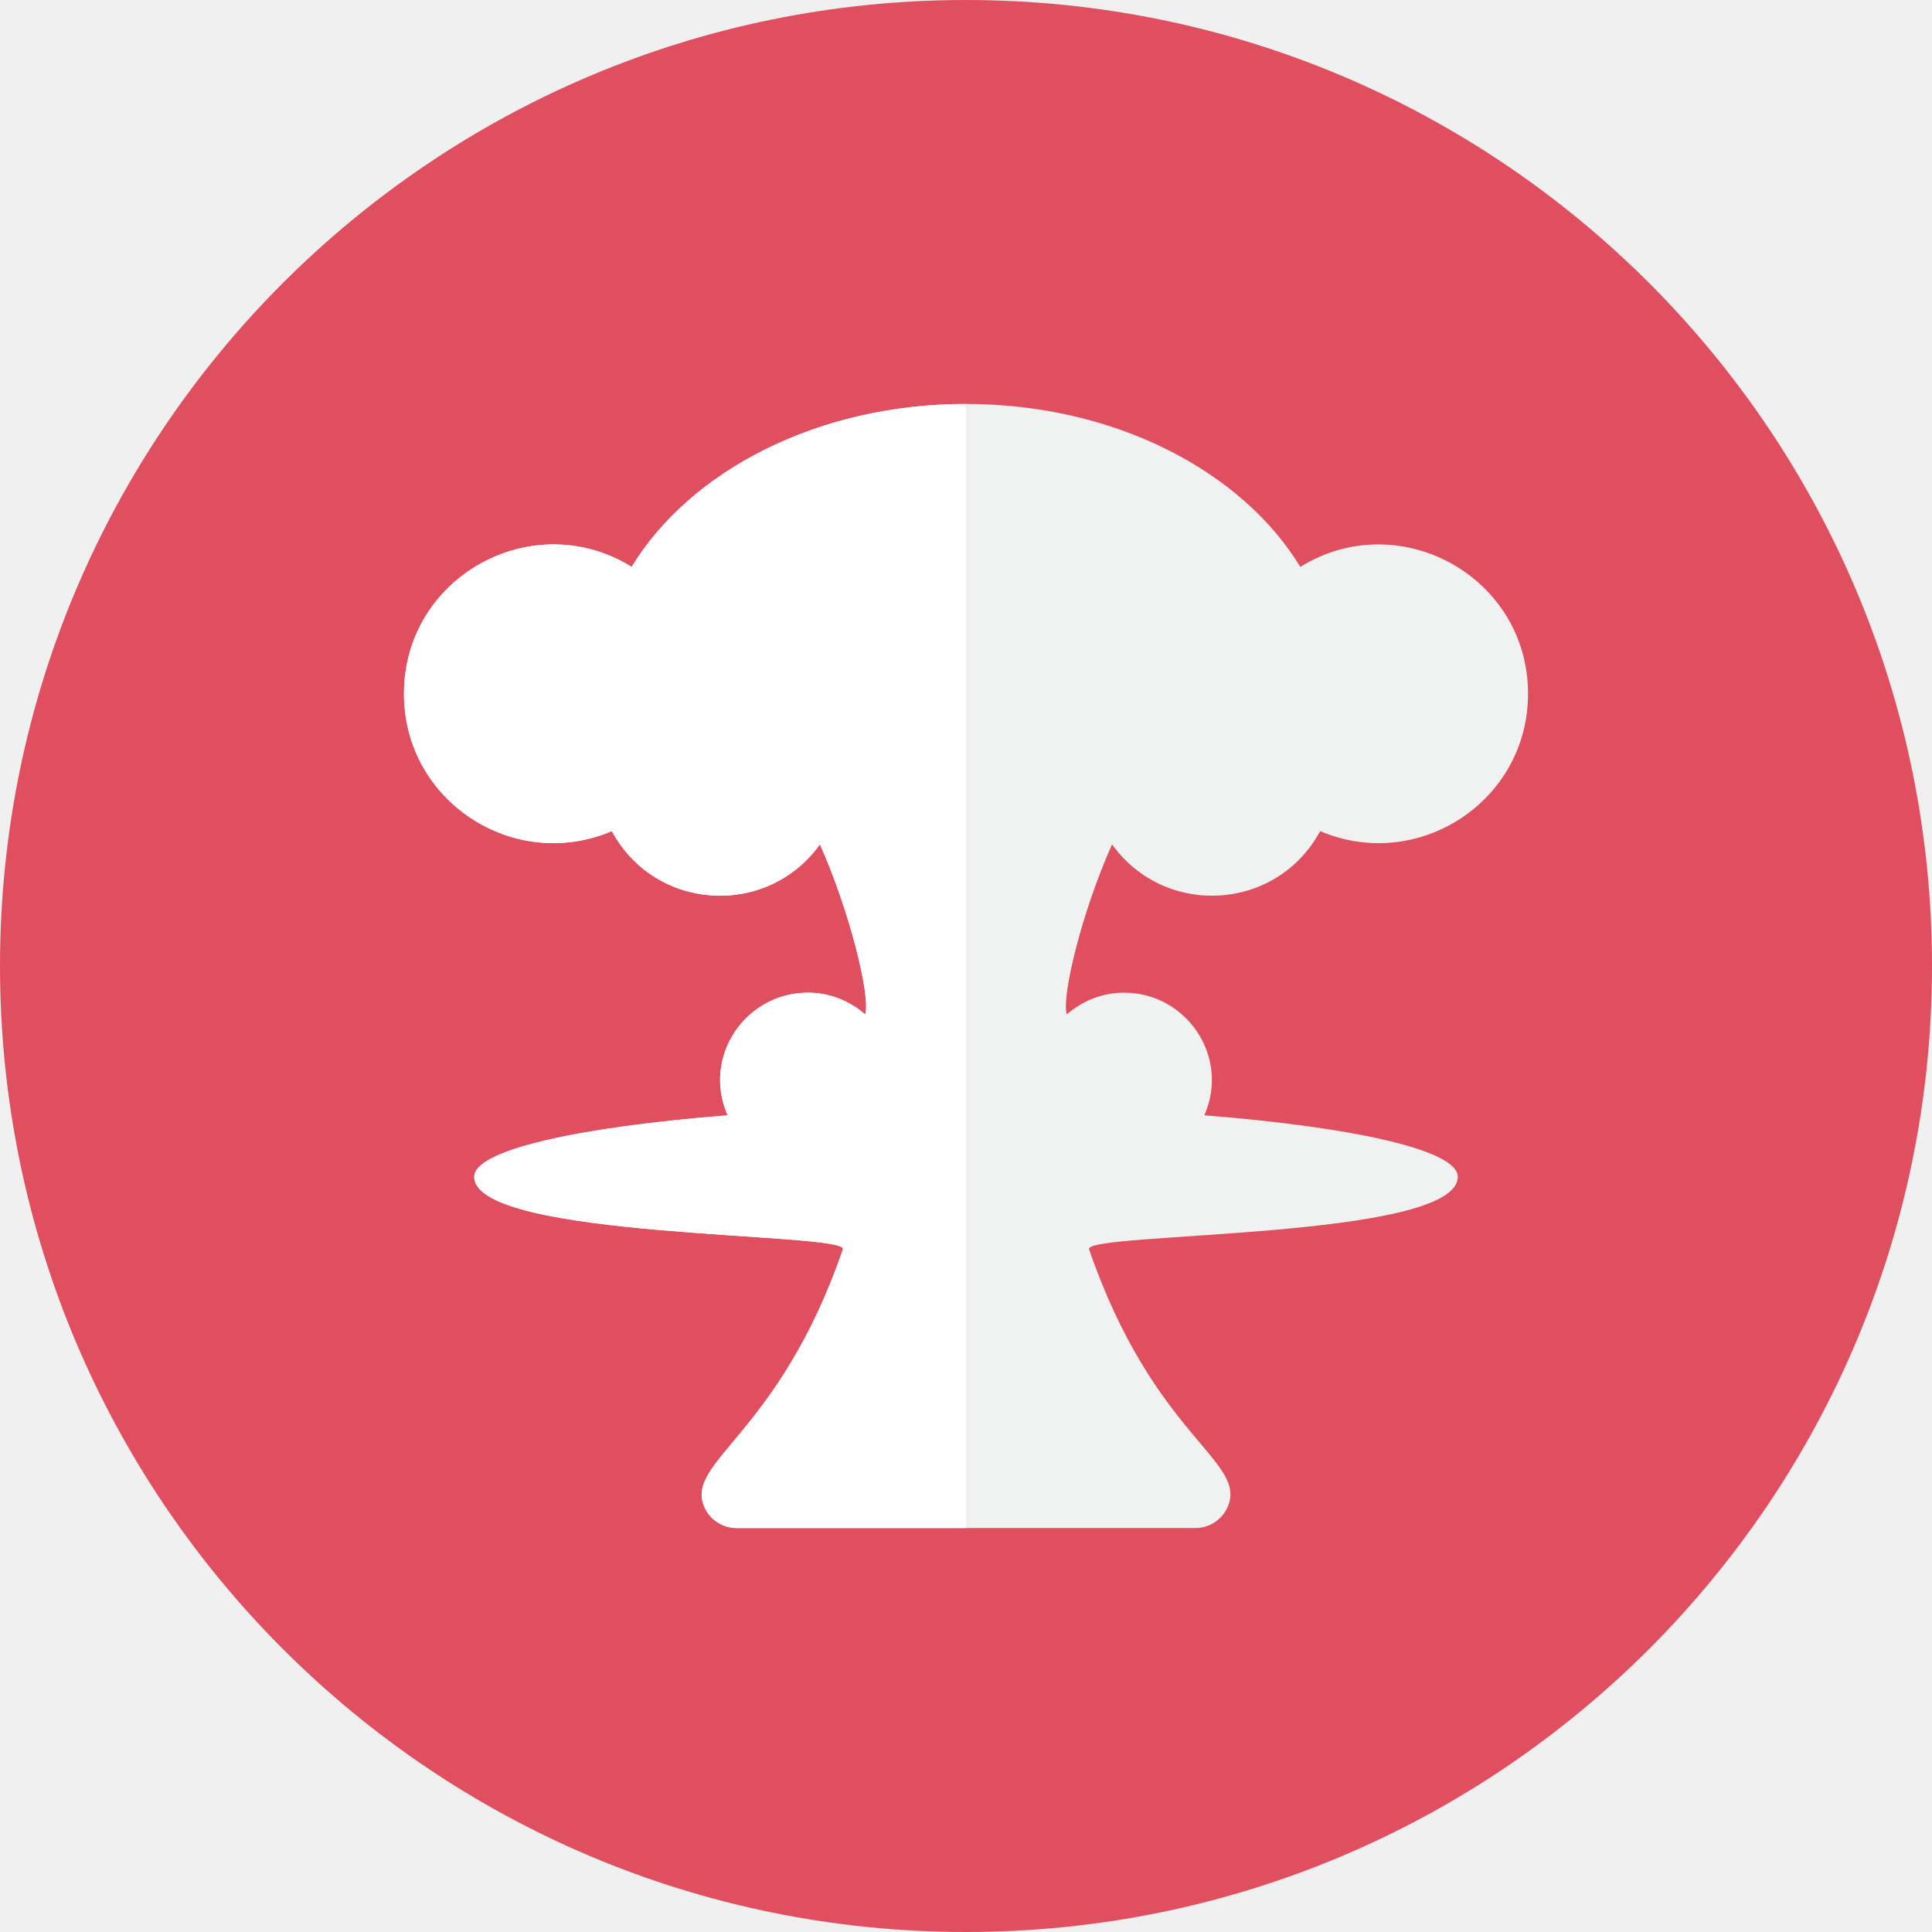
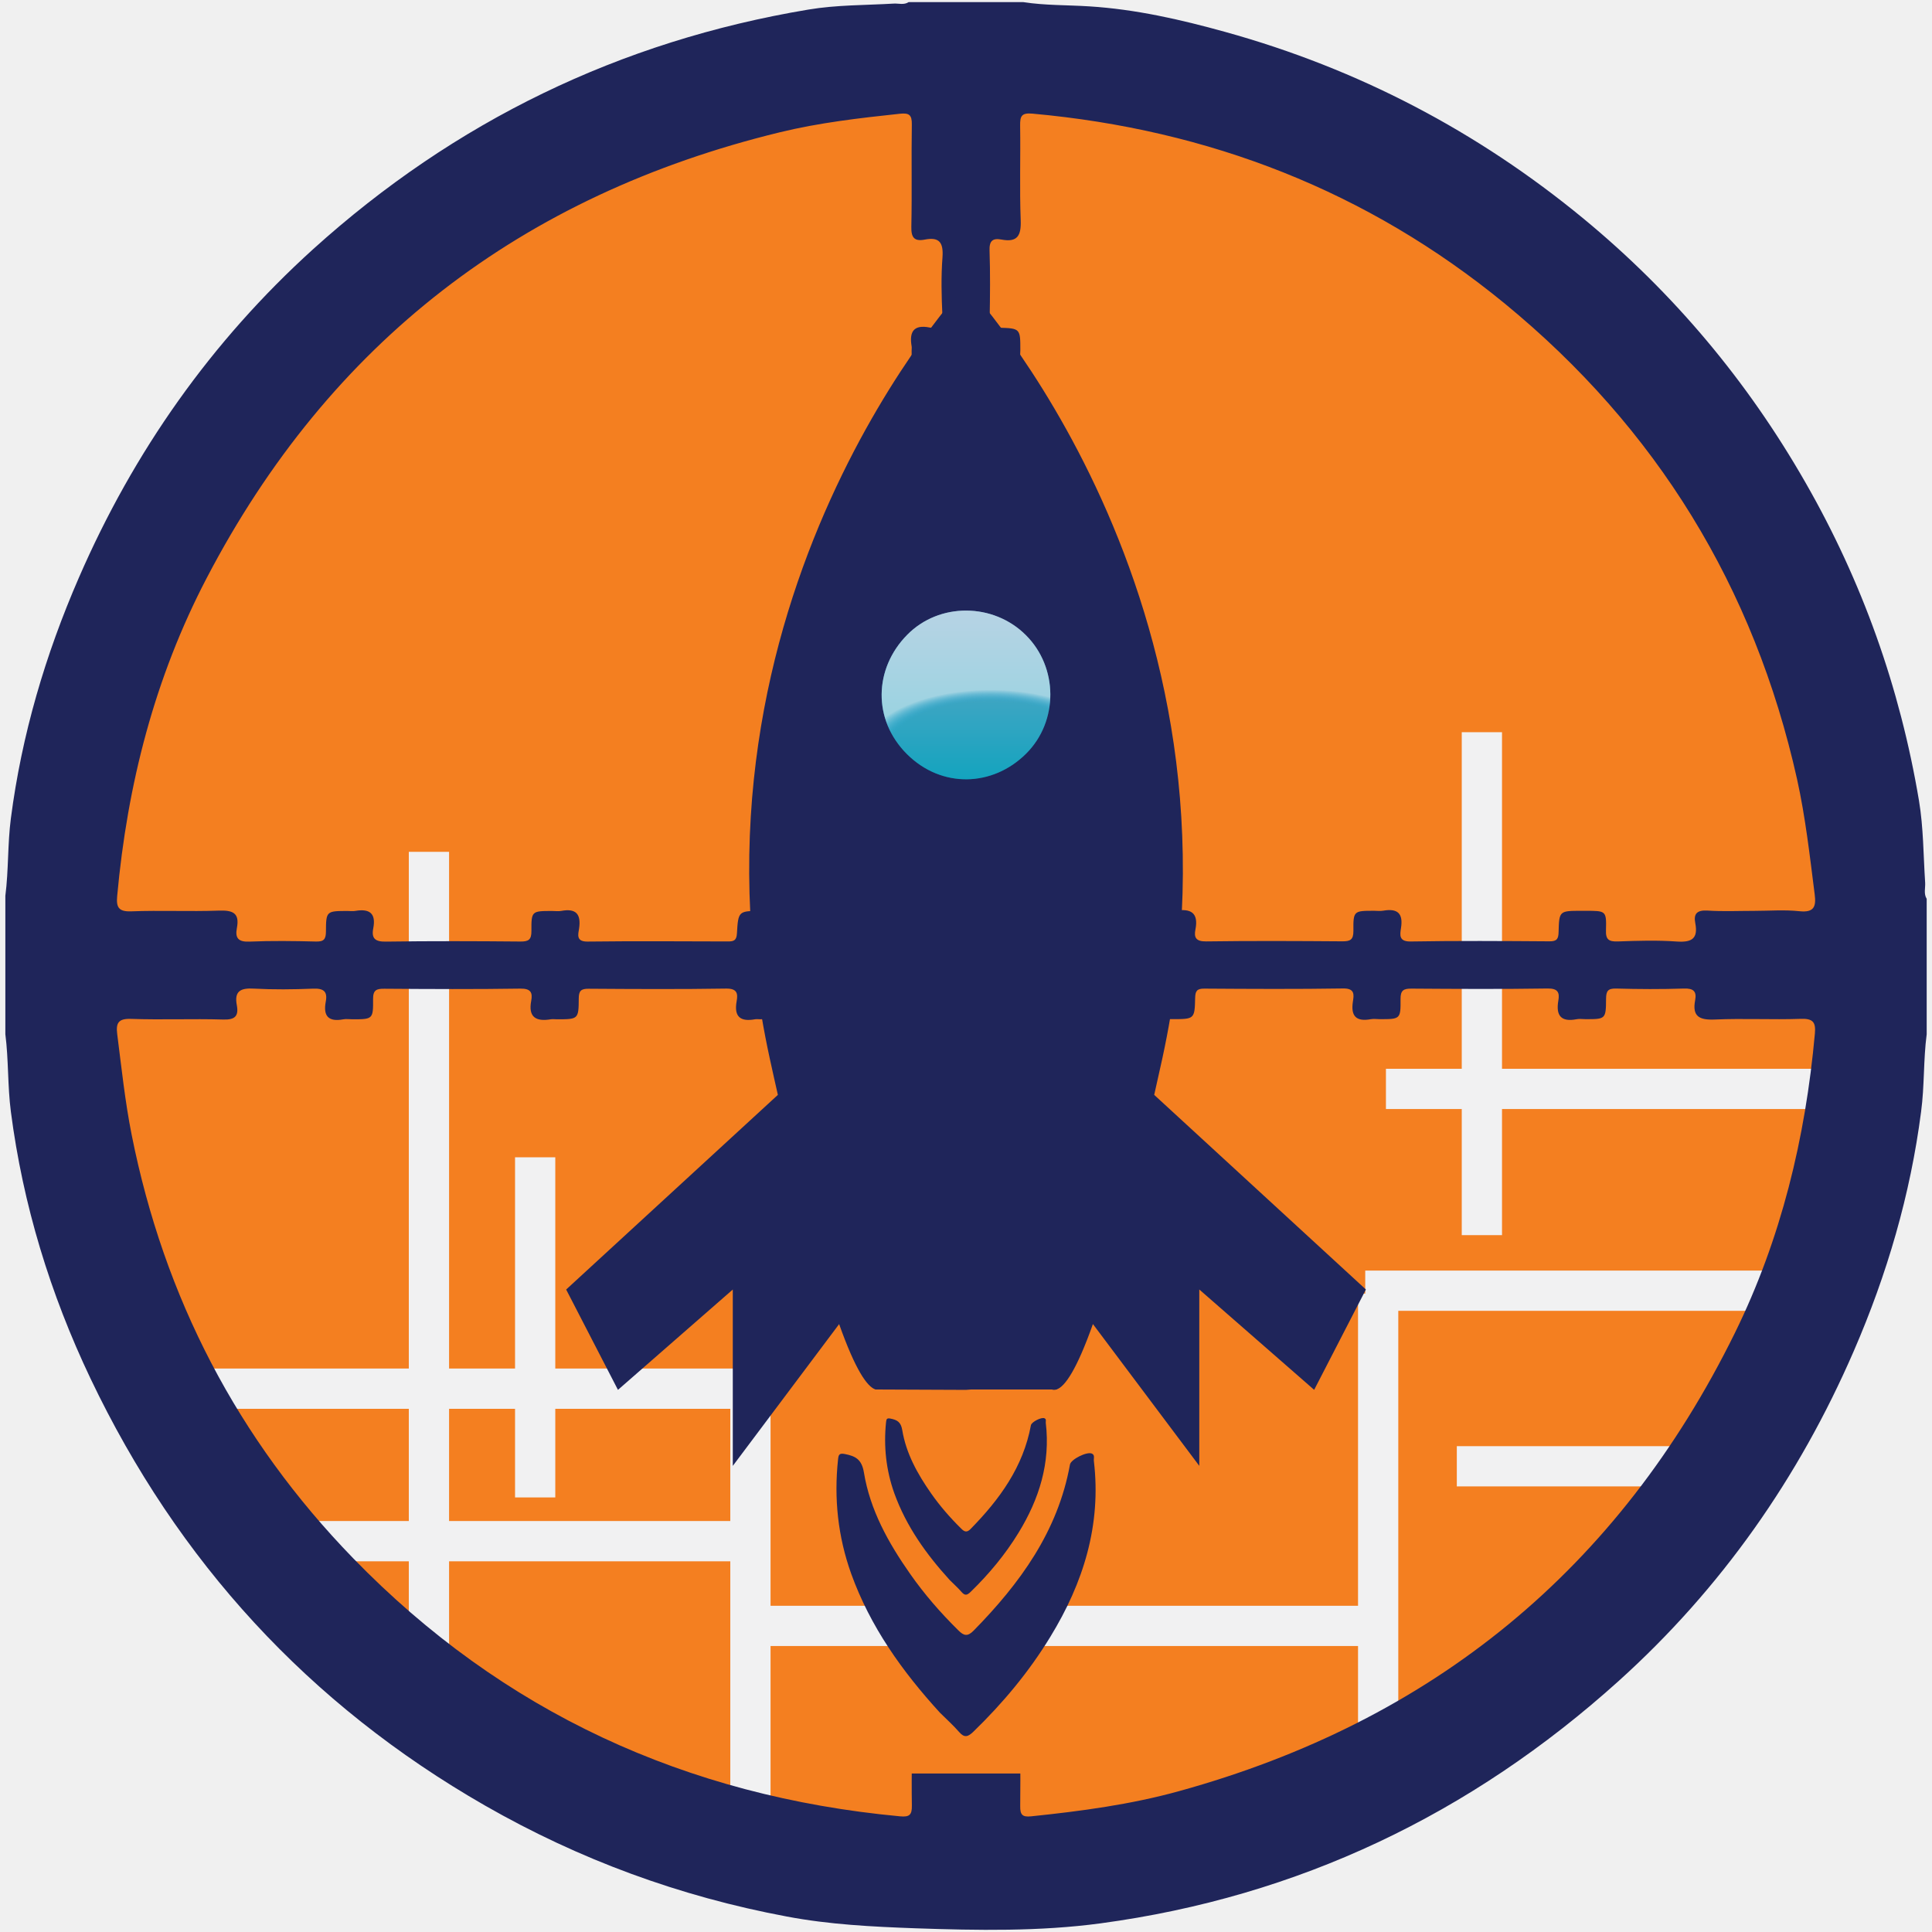
- <svg xmlns="http://www.w3.org/2000/svg" height="110px" style="enable-background:new 0 0 110 110;" version="1.0" viewBox="0 0 110 110" width="110px" xml:space="preserve">
-   <g id="Artboard" />
-   <g id="Multicolor">
-     <circle cx="55" cy="55" r="55" style="fill:#E04F5F;" />
+ <svg xmlns="http://www.w3.org/2000/svg" xmlns:xlink="http://www.w3.org/1999/xlink" version="1.0" id="Layer_1" x="0px" y="0px" width="48px" height="48px" viewBox="0 0 48 48" enable-background="new 0 0 48 48" xml:space="preserve">
+   <pattern width="37.971" height="41.93" patternUnits="userSpaceOnUse" id="Arrows_Dark" viewBox="0 -41.93 37.971 41.93" overflow="visible">
    <g>
-       <g>
-         <path d="M75.164,47.319C80.73,49.695,87,45.625,87,39.5c0-6.674-7.339-10.706-12.964-7.224     C70.7,26.803,63.441,23,55,23s-15.7,3.803-19.036,9.276C30.335,28.791,23,32.83,23,39.5c0,6.128,6.274,10.193,11.836,7.819     c2.466,4.571,8.833,4.954,11.848,0.755c1.698,3.81,2.894,8.649,2.579,9.685c-0.878-0.762-2.01-1.24-3.264-1.24     c-3.57,0-6.041,3.675-4.567,6.982C32.827,64.183,27,65.494,27,67c0,3.603,21.341,3.129,20.994,4.129     c-3.661,10.623-9.04,12.076-7.884,14.683C40.432,86.534,41.147,87,41.938,87H55h13.062c0.79,0,1.506-0.466,1.828-1.188     c1.176-2.648-4.18-3.935-7.884-14.683C61.659,70.129,83,70.603,83,67c0-1.506-5.827-2.817-14.433-3.499     c1.474-3.306-0.996-6.982-4.567-6.982c-1.254,0-2.386,0.478-3.264,1.24c-0.304-1.002,0.82-5.738,2.579-9.685     C66.324,52.264,72.693,51.898,75.164,47.319z" style="fill:#F0F1F1;" />
-       </g>
-       <g>
-         <path d="M35.964,32.276C30.335,28.791,23,32.83,23,39.5c0,6.128,6.273,10.193,11.836,7.819     c2.466,4.571,8.833,4.954,11.848,0.755c1.698,3.81,2.894,8.649,2.579,9.685c-0.878-0.762-2.01-1.24-3.264-1.24     c-3.57,0-6.041,3.675-4.567,6.982C32.827,64.183,27,65.494,27,67c0,3.603,21.341,3.129,20.994,4.129     c-3.661,10.623-9.04,12.076-7.884,14.683C40.432,86.534,41.147,87,41.938,87H55V23C46.559,23,39.3,26.803,35.964,32.276z" style="fill:#FFFFFF;" />
-       </g>
+       <polygon fill="none" points="0,0 37.971,0 37.971,-41.93 0,-41.93   " />
+       <linearGradient id="SVGID_1_" gradientUnits="userSpaceOnUse" x1="6893.236" y1="-8021.276" x2="6893.236" y2="-8063.206" gradientTransform="matrix(1 0 0 -1 -6874.25 -8063.206)">
+         <stop offset="0" style="stop-color:#454B52" />
+         <stop offset="0.86" style="stop-color:#4E565E" />
+         <stop offset="1" style="stop-color:#505861" />
+       </linearGradient>
+       <path fill="url(#SVGID_1_)" d="M26.715-31.444L15.457-41.93v9.345H1.188C0.532-32.585,0-31.934,0-31.133v20.336    c0,0.803,0.532,1.451,1.188,1.451h14.269V0l11.258-10.48l11.256-10.482L26.715-31.444z" />
    </g>
+   </pattern>
+   <circle fill="#F47F20" cx="24" cy="24" r="23.789" />
+   <g>
+     <defs>
+       <path id="SVGID_2_" d="M47.309,23.977c0,12.921-10.446,23.393-23.337,23.393c-12.887,0-23.335-10.472-23.335-23.393    c0-12.923,10.448-23.395,23.335-23.395C36.862,0.582,47.309,11.054,47.309,23.977z" />
+     </defs>
+     <clipPath id="SVGID_3_">
+       <use xlink:href="#SVGID_2_" overflow="visible" />
+     </clipPath>
+     <line clip-path="url(#SVGID_3_)" fill="#FFFFFF" stroke="#F1F1F2" stroke-miterlimit="10" x1="1.995" y1="34.501" x2="19.219" y2="34.501" />
+     <line clip-path="url(#SVGID_3_)" fill="#FFFFFF" stroke="#F1F1F2" stroke-miterlimit="10" x1="13.296" y1="28.752" x2="13.296" y2="37.203" />
+     <line clip-path="url(#SVGID_3_)" fill="#FFFFFF" stroke="#F1F1F2" stroke-miterlimit="10" x1="18.644" y1="40.395" x2="34.433" y2="40.395" />
+     <line clip-path="url(#SVGID_3_)" fill="#FFFFFF" stroke="#F1F1F2" stroke-miterlimit="10" x1="36.817" y1="18.191" x2="36.817" y2="30.687" />
+     <line clip-path="url(#SVGID_3_)" fill="#FFFFFF" stroke="#F1F1F2" stroke-miterlimit="10" x1="36.194" y1="36.429" x2="42.532" y2="36.429" />
+     <line clip-path="url(#SVGID_3_)" fill="#FFFFFF" stroke="#F1F1F2" stroke-miterlimit="10" x1="18.644" y1="34.501" x2="18.644" y2="47.929" />
+     <line clip-path="url(#SVGID_3_)" fill="#FFFFFF" stroke="#F1F1F2" stroke-miterlimit="10" x1="5.04" y1="38.29" x2="18.644" y2="38.29" />
+     <line clip-path="url(#SVGID_3_)" fill="#FFFFFF" stroke="#F1F1F2" stroke-miterlimit="10" x1="10.657" y1="21.163" x2="10.657" y2="46.588" />
+     <line clip-path="url(#SVGID_3_)" fill="#FFFFFF" stroke="#F1F1F2" stroke-miterlimit="10" x1="33.919" y1="32.067" x2="48.44" y2="32.067" />
+     <line clip-path="url(#SVGID_3_)" fill="#FFFFFF" stroke="#F1F1F2" stroke-miterlimit="10" x1="34.24" y1="32.139" x2="34.24" y2="47.929" />
+     <line clip-path="url(#SVGID_3_)" fill="#FFFFFF" stroke="#F1F1F2" stroke-miterlimit="10" x1="34.433" y1="27.053" x2="48.952" y2="27.053" />
+     <use xlink:href="#SVGID_2_" overflow="visible" fill="none" stroke="#F1F1F2" stroke-miterlimit="10" />
+   </g>
+   <path fill-rule="evenodd" clip-rule="evenodd" fill="#1F255A" d="M47.83,21.93c-0.045-0.681-0.041-1.365-0.154-2.042  c-0.471-2.802-1.408-5.438-2.824-7.907c-1.441-2.516-3.271-4.702-5.51-6.549c-2.635-2.172-5.605-3.725-8.902-4.639  c-1.107-0.307-2.225-0.563-3.379-0.635c-0.545-0.035-1.092-0.021-1.635-0.105c-0.95,0-1.9,0-2.852,0  c-0.115,0.075-0.244,0.03-0.365,0.036C21.5,0.131,20.786,0.12,20.084,0.238c-4.686,0.783-8.791,2.779-12.305,5.953  C5.248,8.483,3.32,11.221,1.96,14.351c-0.834,1.918-1.421,3.906-1.69,5.982c-0.083,0.638-0.055,1.284-0.137,1.923  c0,1.146,0,2.293,0,3.439c0.082,0.639,0.054,1.285,0.137,1.924c0.3,2.316,0.978,4.529,1.98,6.633  c2.164,4.539,5.419,8.095,9.801,10.607c2.34,1.341,4.838,2.259,7.494,2.756c1.06,0.201,2.128,0.254,3.202,0.293  c1.536,0.053,3.078,0.081,4.597-0.123c4.916-0.663,9.201-2.713,12.871-6.021c2.549-2.298,4.477-5.051,5.84-8.194  c0.828-1.907,1.408-3.888,1.674-5.95c0.086-0.639,0.055-1.285,0.139-1.924c0-1.123,0-2.244,0-3.365  C47.789,22.203,47.838,22.064,47.83,21.93z M23.412,41.673c0.011,0.257-0.051,0.378-0.322,0.325  c-0.354-0.066-0.466,0.058-0.451,0.43c0.033,0.809,0.002,1.619,0.016,2.428c0.005,0.238-0.063,0.292-0.295,0.27  c-5.31-0.496-9.871-2.588-13.584-6.41c-2.872-2.957-4.7-6.479-5.505-10.523c-0.165-0.829-0.252-1.666-0.359-2.502  c-0.034-0.271,0.025-0.389,0.345-0.377c0.762,0.027,1.526-0.007,2.289,0.016c0.295,0.01,0.387-0.088,0.338-0.355  c-0.069-0.357,0.1-0.432,0.424-0.413c0.488,0.026,0.977,0.021,1.463,0.001c0.264-0.012,0.373,0.063,0.322,0.326  c-0.067,0.355,0.068,0.504,0.434,0.436c0.074-0.014,0.15-0.001,0.226-0.001c0.505,0,0.521,0,0.516-0.501  c-0.002-0.229,0.087-0.26,0.282-0.258c1.126,0.008,2.252,0.014,3.377-0.003c0.252-0.004,0.31,0.093,0.27,0.302  c-0.078,0.41,0.119,0.521,0.486,0.46c0.049-0.008,0.1,0,0.15,0c0.531,0,0.542,0,0.545-0.512c0-0.194,0.053-0.249,0.25-0.247  c1.138,0.008,2.276,0.014,3.414-0.004c0.272-0.003,0.293,0.125,0.259,0.313c-0.071,0.389,0.094,0.517,0.46,0.449  c0.037-0.006,0.076,0,0.114,0c0.571,0,0.581,0,0.608-0.556c0.01-0.174,0.07-0.203,0.223-0.203c1.163,0.006,2.326,0.01,3.489,0.002  c0.207-0.002,0.214,0.096,0.212,0.25c-0.006,0.572-0.002,1.146-0.002,1.719c0,0,0,0,0.002,0c0,0.548-0.012,1.098,0.004,1.645  c0.008,0.219-0.035,0.305-0.281,0.297c-0.479-0.016-0.48,0.002-0.48,0.496c0,0.036,0,0.073,0,0.109c0,0.542,0,0.551,0.529,0.564  c0.175,0.004,0.234,0.045,0.232,0.229c-0.009,1.146-0.013,2.293,0.002,3.438c0.004,0.255-0.127,0.266-0.299,0.235  c-0.404-0.072-0.529,0.108-0.465,0.479c0.01,0.063,0,0.126,0,0.188c0,0.5,0,0.515,0.505,0.51c0.229-0.002,0.259,0.089,0.256,0.283   M23.416,6.389c-0.037,0.482-0.025,0.971-0.002,1.455c0.011,0.26-0.086,0.338-0.318,0.293c-0.399-0.079-0.508,0.109-0.447,0.465  c0.006,0.036,0,0.074,0,0.112c0,0.56,0,0.575,0.561,0.599c0.219,0.012,0.198,0.125,0.198,0.266  c-0.003,0.572-0.001,1.146-0.001,1.718c0,0.536-0.016,1.071,0.008,1.608c0.01,0.266-0.074,0.366-0.332,0.316  c-0.37-0.072-0.498,0.086-0.434,0.439c0.012,0.072,0,0.148,0,0.225c0,0.503,0,0.517,0.5,0.51c0.225-0.002,0.264,0.08,0.262,0.279  c-0.009,1.096-0.016,2.193,0.005,3.289c0.004,0.277-0.065,0.393-0.349,0.34c-0.342-0.064-0.48,0.075-0.418,0.416  c0.01,0.061,0,0.124,0,0.188c0,0.541,0,0.549,0.552,0.572c0.169,0.008,0.209,0.06,0.209,0.217c-0.007,1.158-0.008,2.316-0.002,3.476  c0.001,0.161-0.044,0.216-0.21,0.214c-1.164-0.006-2.327-0.008-3.49,0.006c-0.236,0.002-0.219-0.12-0.221-0.279  c-0.006-0.481-0.008-0.481-0.498-0.481c-0.026,0-0.05,0-0.076,0c-0.563,0-0.572-0.001-0.604,0.558c-0.01,0.178-0.08,0.201-0.229,0.2  c-1.162-0.003-2.325-0.011-3.488,0.003c-0.289,0.002-0.225-0.187-0.205-0.324c0.053-0.359-0.076-0.506-0.441-0.438  c-0.072,0.014-0.148,0.002-0.225,0.002c-0.51,0-0.521,0-0.518,0.495c0.002,0.219-0.07,0.266-0.274,0.264  c-1.114-0.01-2.228-0.014-3.339,0.002c-0.272,0.006-0.366-0.08-0.316-0.333c0.072-0.375-0.098-0.489-0.445-0.43  c-0.063,0.011-0.125,0.002-0.188,0.002c-0.529,0-0.541,0-0.543,0.507c-0.001,0.195-0.051,0.258-0.251,0.252  c-0.55-0.014-1.101-0.021-1.649,0.002c-0.278,0.012-0.36-0.089-0.313-0.336c0.074-0.381-0.106-0.446-0.45-0.434  c-0.725,0.026-1.451-0.01-2.176,0.018c-0.315,0.011-0.373-0.104-0.348-0.377c0.252-2.772,0.932-5.432,2.227-7.909  C8.191,8.51,12.962,4.848,19.373,3.287c0.979-0.239,1.981-0.354,2.984-0.461c0.227-0.024,0.302,0.025,0.297,0.268  c-0.014,0.846,0.006,1.693-0.012,2.539c-0.006,0.268,0.072,0.369,0.332,0.32C23.339,5.881,23.441,6.027,23.416,6.389z   M24.586,35.068c-0.005-0.281,0.068-0.391,0.348-0.338c0.344,0.064,0.479-0.078,0.42-0.416c-0.011-0.061-0.002-0.127-0.002-0.187  c0-0.541,0.001-0.55-0.552-0.575c-0.167-0.007-0.21-0.055-0.21-0.213c0.006-1.158,0.008-2.317-0.001-3.477  c-0.002-0.195,0.079-0.215,0.241-0.219c0.522-0.012,0.521-0.018,0.521-0.533c0-0.037,0-0.076,0-0.111c0-0.508,0-0.523-0.527-0.525  c-0.214-0.004-0.236-0.088-0.234-0.266c0.009-0.572,0.004-1.146,0.004-1.717h0.002c0-0.551,0.014-1.098-0.007-1.646  c-0.009-0.241,0.075-0.284,0.297-0.282c1.111,0.01,2.226,0.008,3.337-0.004c0.225-0.002,0.305,0.043,0.297,0.283  c-0.014,0.477,0.002,0.478,0.498,0.478c0.037,0,0.072,0,0.111,0c0.543,0,0.553,0,0.564-0.526c0.004-0.175,0.047-0.234,0.23-0.232  c1.148,0.008,2.299,0.014,3.451-0.004c0.293-0.004,0.264,0.164,0.238,0.328c-0.055,0.363,0.084,0.5,0.443,0.436  c0.072-0.014,0.148-0.001,0.225-0.001c0.508,0,0.521,0,0.516-0.497c-0.002-0.223,0.076-0.264,0.277-0.262  c1.123,0.008,2.25,0.014,3.375-0.003c0.256-0.004,0.305,0.098,0.268,0.304c-0.063,0.365,0.064,0.535,0.455,0.459  c0.068-0.014,0.146-0.001,0.225-0.001c0.492,0,0.504,0,0.506-0.506c0.002-0.192,0.045-0.259,0.248-0.255  c0.561,0.016,1.125,0.019,1.688,0c0.238-0.008,0.32,0.072,0.277,0.294c-0.076,0.401,0.107,0.491,0.484,0.476  c0.711-0.032,1.426,0.008,2.139-0.017c0.305-0.011,0.379,0.083,0.352,0.368c-0.234,2.595-0.838,5.098-1.99,7.441  c-2.883,5.857-7.504,9.64-13.809,11.379c-1.199,0.332-2.434,0.497-3.671,0.625c-0.218,0.023-0.276-0.037-0.273-0.252  c0.011-0.848-0.009-1.695,0.012-2.539c0.008-0.291-0.082-0.389-0.353-0.338c-0.35,0.066-0.441-0.084-0.42-0.416 M44.709,22.639  c-0.373-0.04-0.752-0.009-1.123-0.009c-0.391,0-0.777,0.018-1.164-0.007c-0.258-0.015-0.35,0.076-0.303,0.313  c0.074,0.387-0.09,0.481-0.459,0.456c-0.486-0.035-0.975-0.02-1.465-0.002c-0.221,0.006-0.305-0.041-0.295-0.283  c0.014-0.478-0.002-0.478-0.496-0.478c-0.037,0-0.076,0-0.113,0c-0.547,0-0.555,0-0.568,0.523c-0.004,0.173-0.041,0.237-0.227,0.235  c-1.148-0.008-2.303-0.016-3.451,0.004c-0.297,0.004-0.262-0.168-0.238-0.332c0.059-0.366-0.084-0.496-0.443-0.433  c-0.072,0.013-0.148,0.002-0.223,0.002c-0.506,0-0.521,0-0.516,0.499c0.002,0.225-0.082,0.262-0.281,0.26  c-1.123-0.008-2.25-0.014-3.375,0.002c-0.254,0.004-0.311-0.095-0.268-0.301c0.08-0.413-0.119-0.52-0.488-0.462  c-0.061,0.011-0.125,0.002-0.188,0.002c-0.494,0-0.506,0-0.508,0.505c-0.002,0.19-0.047,0.256-0.248,0.254  c-1.15-0.01-2.301-0.01-3.451-0.002c-0.188,0-0.227-0.064-0.227-0.238c0.006-1.145,0.006-2.291-0.002-3.436  c-0.001-0.176,0.045-0.23,0.229-0.234c0.534-0.012,0.533-0.021,0.533-0.555c0-0.025,0-0.051,0-0.075c0-0.526,0-0.536-0.514-0.539  c-0.196-0.003-0.251-0.057-0.249-0.252c0.009-1.134,0.011-2.267-0.001-3.4c-0.002-0.226,0.08-0.263,0.279-0.259  c0.484,0.004,0.484-0.006,0.484-0.492c0-0.024,0-0.049,0-0.075c0-0.563,0.001-0.576-0.561-0.603  c-0.219-0.011-0.199-0.123-0.199-0.264c0.002-1.109,0.012-2.217-0.005-3.325c-0.005-0.265,0.069-0.368,0.329-0.318  c0.359,0.07,0.506-0.071,0.438-0.433c-0.012-0.059-0.002-0.123-0.002-0.186c0-0.535,0.001-0.545-0.533-0.559  c-0.184-0.006-0.231-0.059-0.229-0.234c0.01-0.561,0.016-1.121-0.003-1.682c-0.009-0.244,0.079-0.316,0.298-0.274  c0.398,0.075,0.49-0.101,0.476-0.479c-0.03-0.784-0.002-1.567-0.014-2.354c-0.003-0.233,0.034-0.32,0.303-0.296  c4.39,0.396,8.329,1.926,11.735,4.717c3.777,3.098,6.199,7.049,7.264,11.816c0.209,0.945,0.316,1.902,0.438,2.861  C45.125,22.522,45.072,22.677,44.709,22.639z" />
+   <rect x="22.199" y="31.236" fill-rule="evenodd" clip-rule="evenodd" fill="#F47F20" width="3.316" height="9.486" />
+   <rect x="20.729" y="41.562" fill-rule="evenodd" clip-rule="evenodd" fill="#F47F20" width="6.982" height="2.5" />
+   <rect x="22.959" y="40.277" fill-rule="evenodd" clip-rule="evenodd" fill="#F47F20" width="1.871" height="0.61" />
+   <path fill-rule="evenodd" clip-rule="evenodd" fill="#1F255A" d="M28.676,27.202c0.064-0.291,0.131-0.589,0.201-0.902  C31.359,14.895,24,7.076,24,7.076s-7.358,7.818-4.875,19.224c0.068,0.315,0.135,0.608,0.201,0.902l-5.26,4.836l1.287,2.493  l2.853-2.493v4.382l2.642-3.523c0.406,1.145,0.698,1.555,0.9,1.623v0.002h0.007h0.112l0,0L24,34.531l0.135-0.01h1.998  c0.035,0.012,0.072,0.012,0.117,0h0.008v-0.004c0.199-0.07,0.49-0.479,0.895-1.621l2.643,3.523v-4.382l2.854,2.493l1.285-2.493  L28.676,27.202z" />
+   <path fill-rule="evenodd" clip-rule="evenodd" fill="#1F255A" d="M23.352,42.551c-0.936-1.025-1.73-2.135-2.205-3.454  c-0.329-0.921-0.43-1.866-0.326-2.837c0.012-0.12,0.031-0.162,0.17-0.135c0.263,0.051,0.418,0.133,0.472,0.454  c0.153,0.938,0.61,1.756,1.15,2.525c0.353,0.505,0.757,0.968,1.196,1.401c0.135,0.135,0.227,0.162,0.378,0.01  c1.151-1.173,2.096-2.465,2.396-4.129c0.023-0.129,0.42-0.328,0.545-0.272c0.08,0.038,0.041,0.119,0.049,0.185  c0.189,1.592-0.262,3.028-1.083,4.369c-0.531,0.871-1.179,1.646-1.909,2.354c-0.135,0.131-0.224,0.161-0.355,0.01  C23.68,42.86,23.511,42.709,23.352,42.551z" />
+   <path fill-rule="evenodd" clip-rule="evenodd" fill="#1F255A" d="M23.596,39.256c-0.584-0.641-1.08-1.334-1.377-2.156  c-0.205-0.576-0.268-1.166-0.205-1.77c0.009-0.076,0.021-0.102,0.107-0.086c0.166,0.032,0.262,0.084,0.295,0.285  c0.096,0.584,0.381,1.094,0.718,1.575c0.221,0.315,0.472,0.604,0.747,0.874c0.083,0.084,0.143,0.102,0.235,0.007  c0.718-0.733,1.307-1.539,1.497-2.577c0.017-0.08,0.262-0.207,0.338-0.171c0.051,0.023,0.027,0.075,0.031,0.114  c0.119,0.996-0.164,1.892-0.676,2.729c-0.332,0.543-0.736,1.028-1.191,1.47c-0.084,0.081-0.139,0.101-0.223,0.005  C23.801,39.449,23.694,39.355,23.596,39.256z" />
+   <g>
+     <linearGradient id="SVGID_4_" gradientUnits="userSpaceOnUse" x1="24" y1="19.362" x2="24" y2="15.17">
+       <stop offset="0" style="stop-color:#02BFDF" />
+       <stop offset="1" style="stop-color:#77C1EB" />
+     </linearGradient>
+     <path fill="url(#SVGID_4_)" d="M25.484,15.777c0.804,0.795,0.823,2.139,0.008,2.949c-0.826,0.822-2.095,0.869-2.959,0.01   c-0.854-0.852-0.823-2.121,0.003-2.961C23.336,14.959,24.682,14.977,25.484,15.777z" />
+     <path opacity="0.24" fill="url(#Arrows_Dark)" d="M25.484,15.777c0.804,0.795,0.823,2.139,0.008,2.949   c-0.826,0.822-2.095,0.869-2.959,0.01c-0.854-0.852-0.823-2.121,0.003-2.961C23.336,14.959,24.682,14.977,25.484,15.777z" />
+     <radialGradient id="SVGID_5_" cx="24.608" cy="18.675" r="3.152" gradientTransform="matrix(1 0 0 0.4883 0 9.5557)" gradientUnits="userSpaceOnUse">
+       <stop offset="0.811" style="stop-color:#28AAE1;stop-opacity:0" />
+       <stop offset="0.88" style="stop-color:#7BCBED;stop-opacity:0.333" />
+       <stop offset="0.963" style="stop-color:#D9F0FA;stop-opacity:0.731" />
+       <stop offset="1" style="stop-color:#FFFFFF;stop-opacity:0.91" />
+     </radialGradient>
+     <path opacity="0.56" fill="url(#SVGID_5_)" d="M25.484,15.777c0.804,0.795,0.823,2.139,0.008,2.949   c-0.826,0.822-2.095,0.869-2.959,0.01c-0.854-0.852-0.823-2.121,0.003-2.961C23.336,14.959,24.682,14.977,25.484,15.777z" />
  </g>
</svg>
